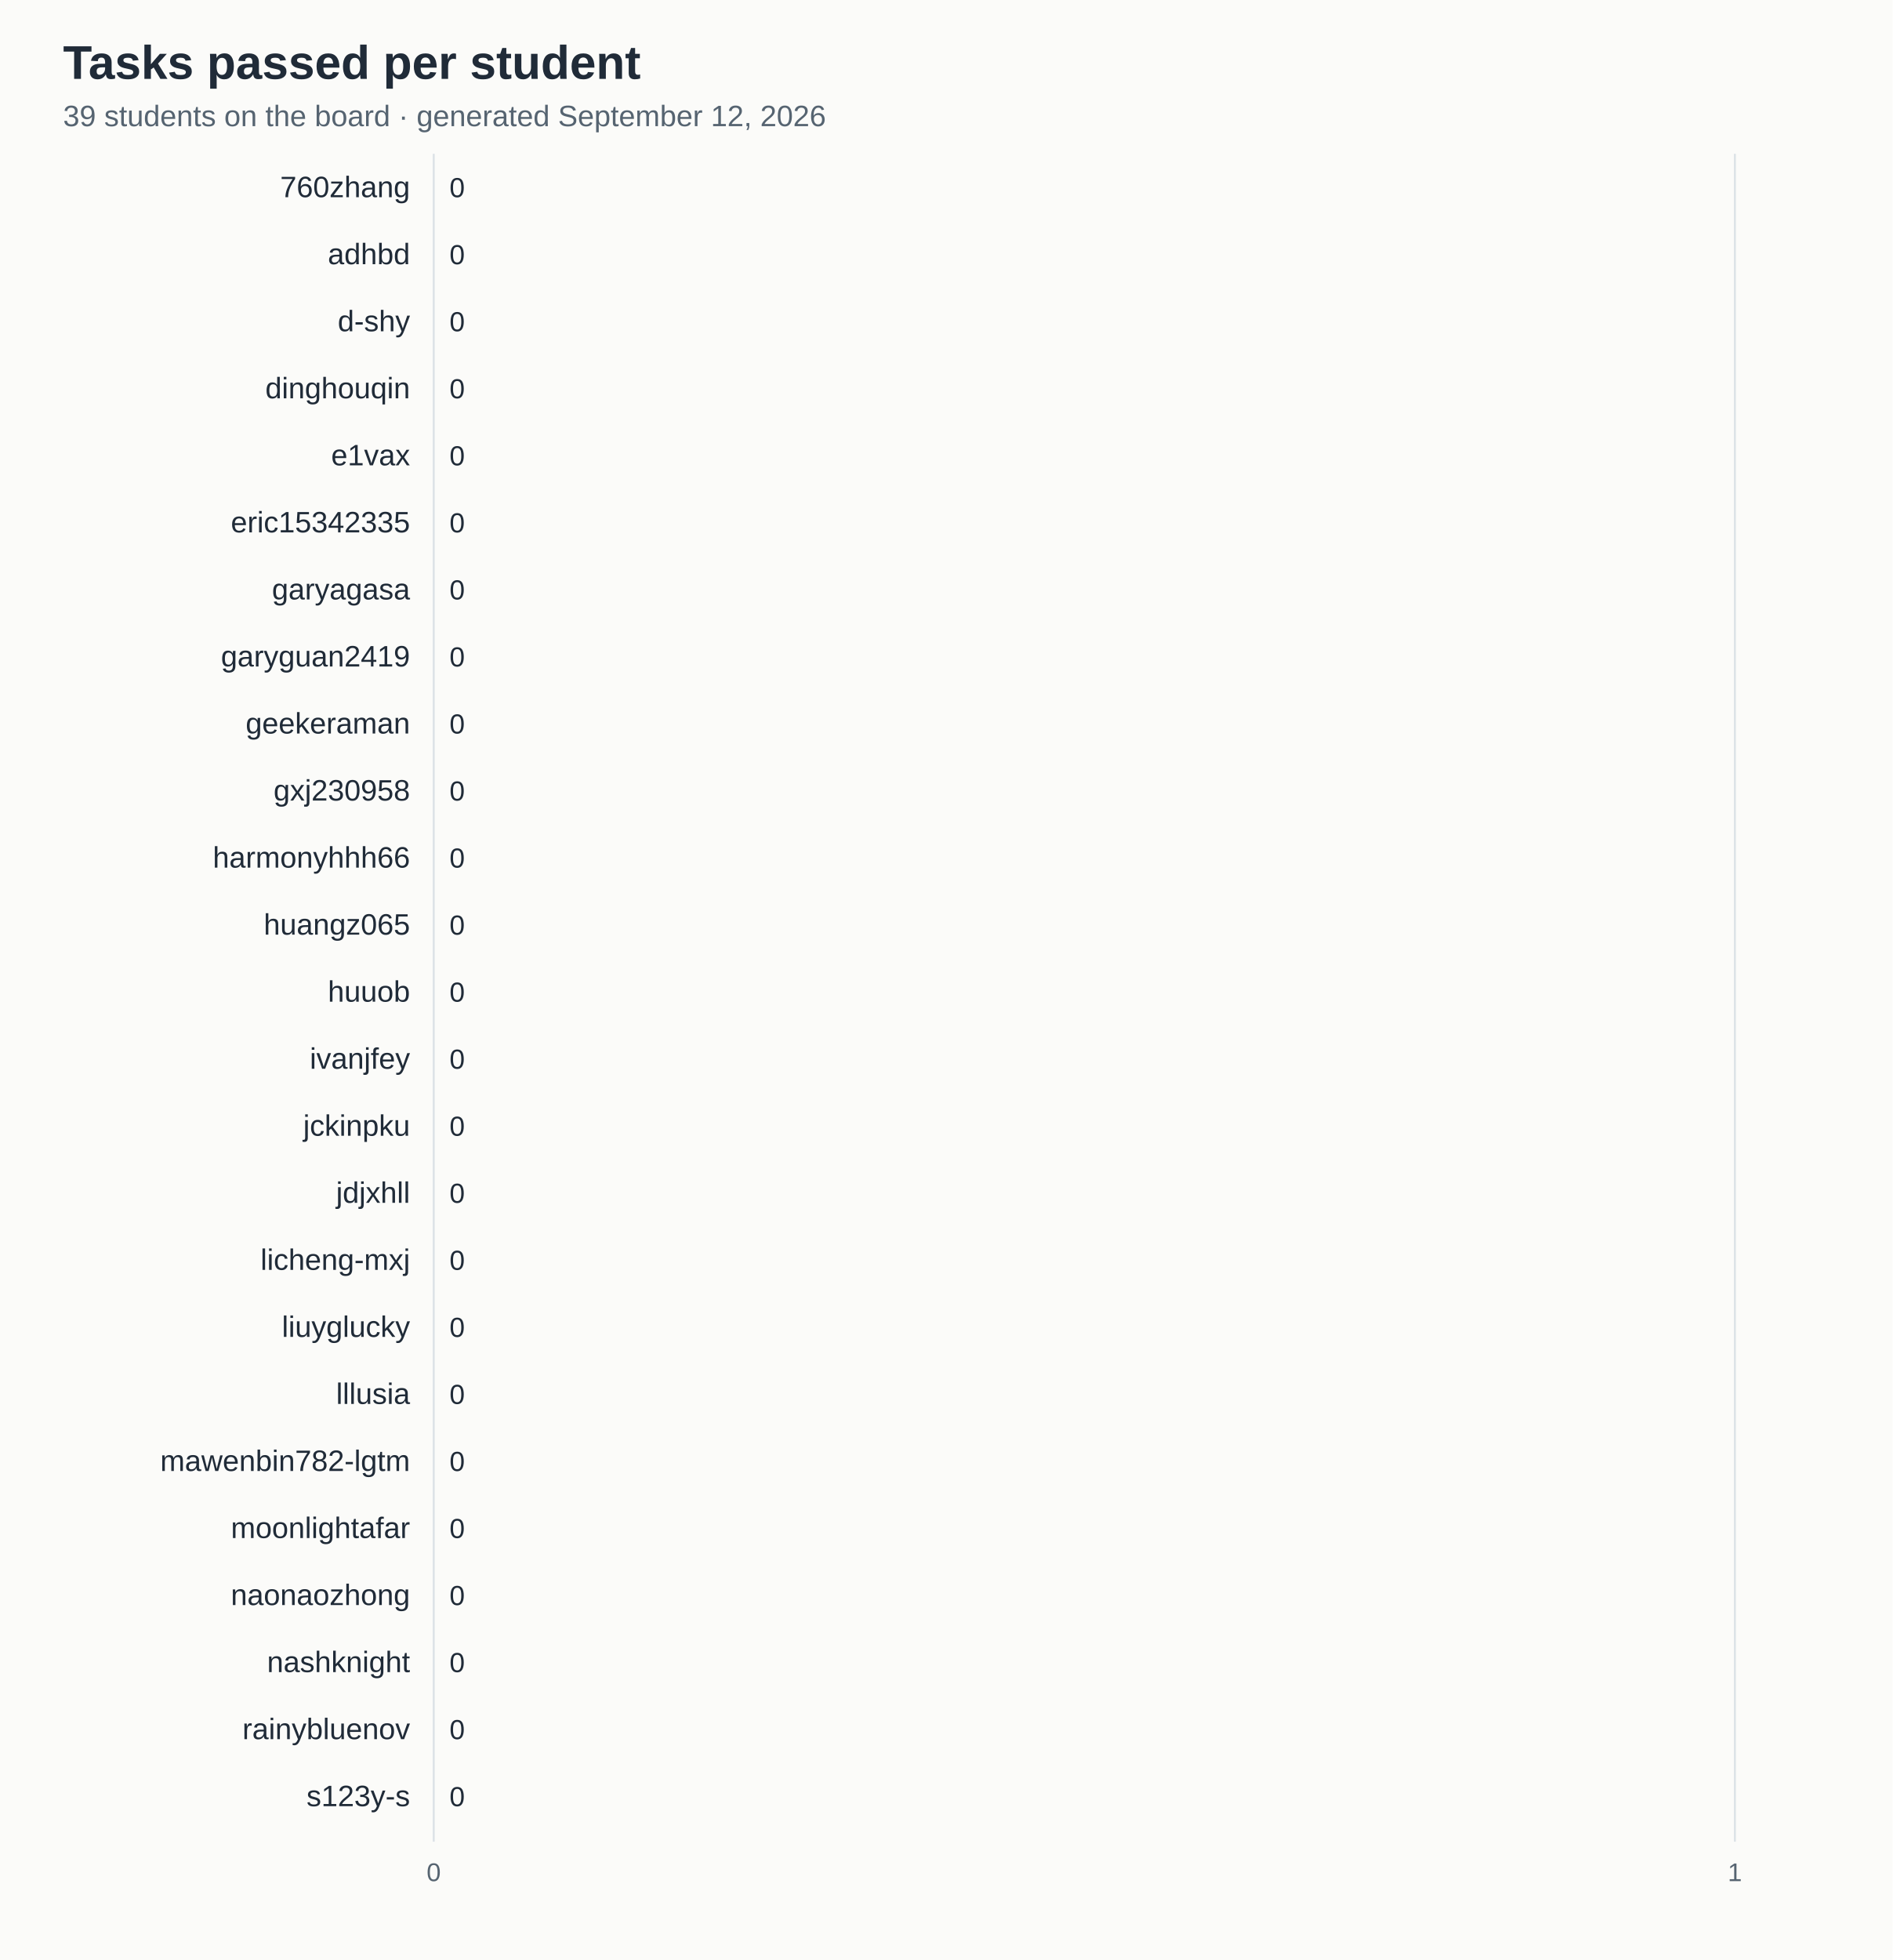
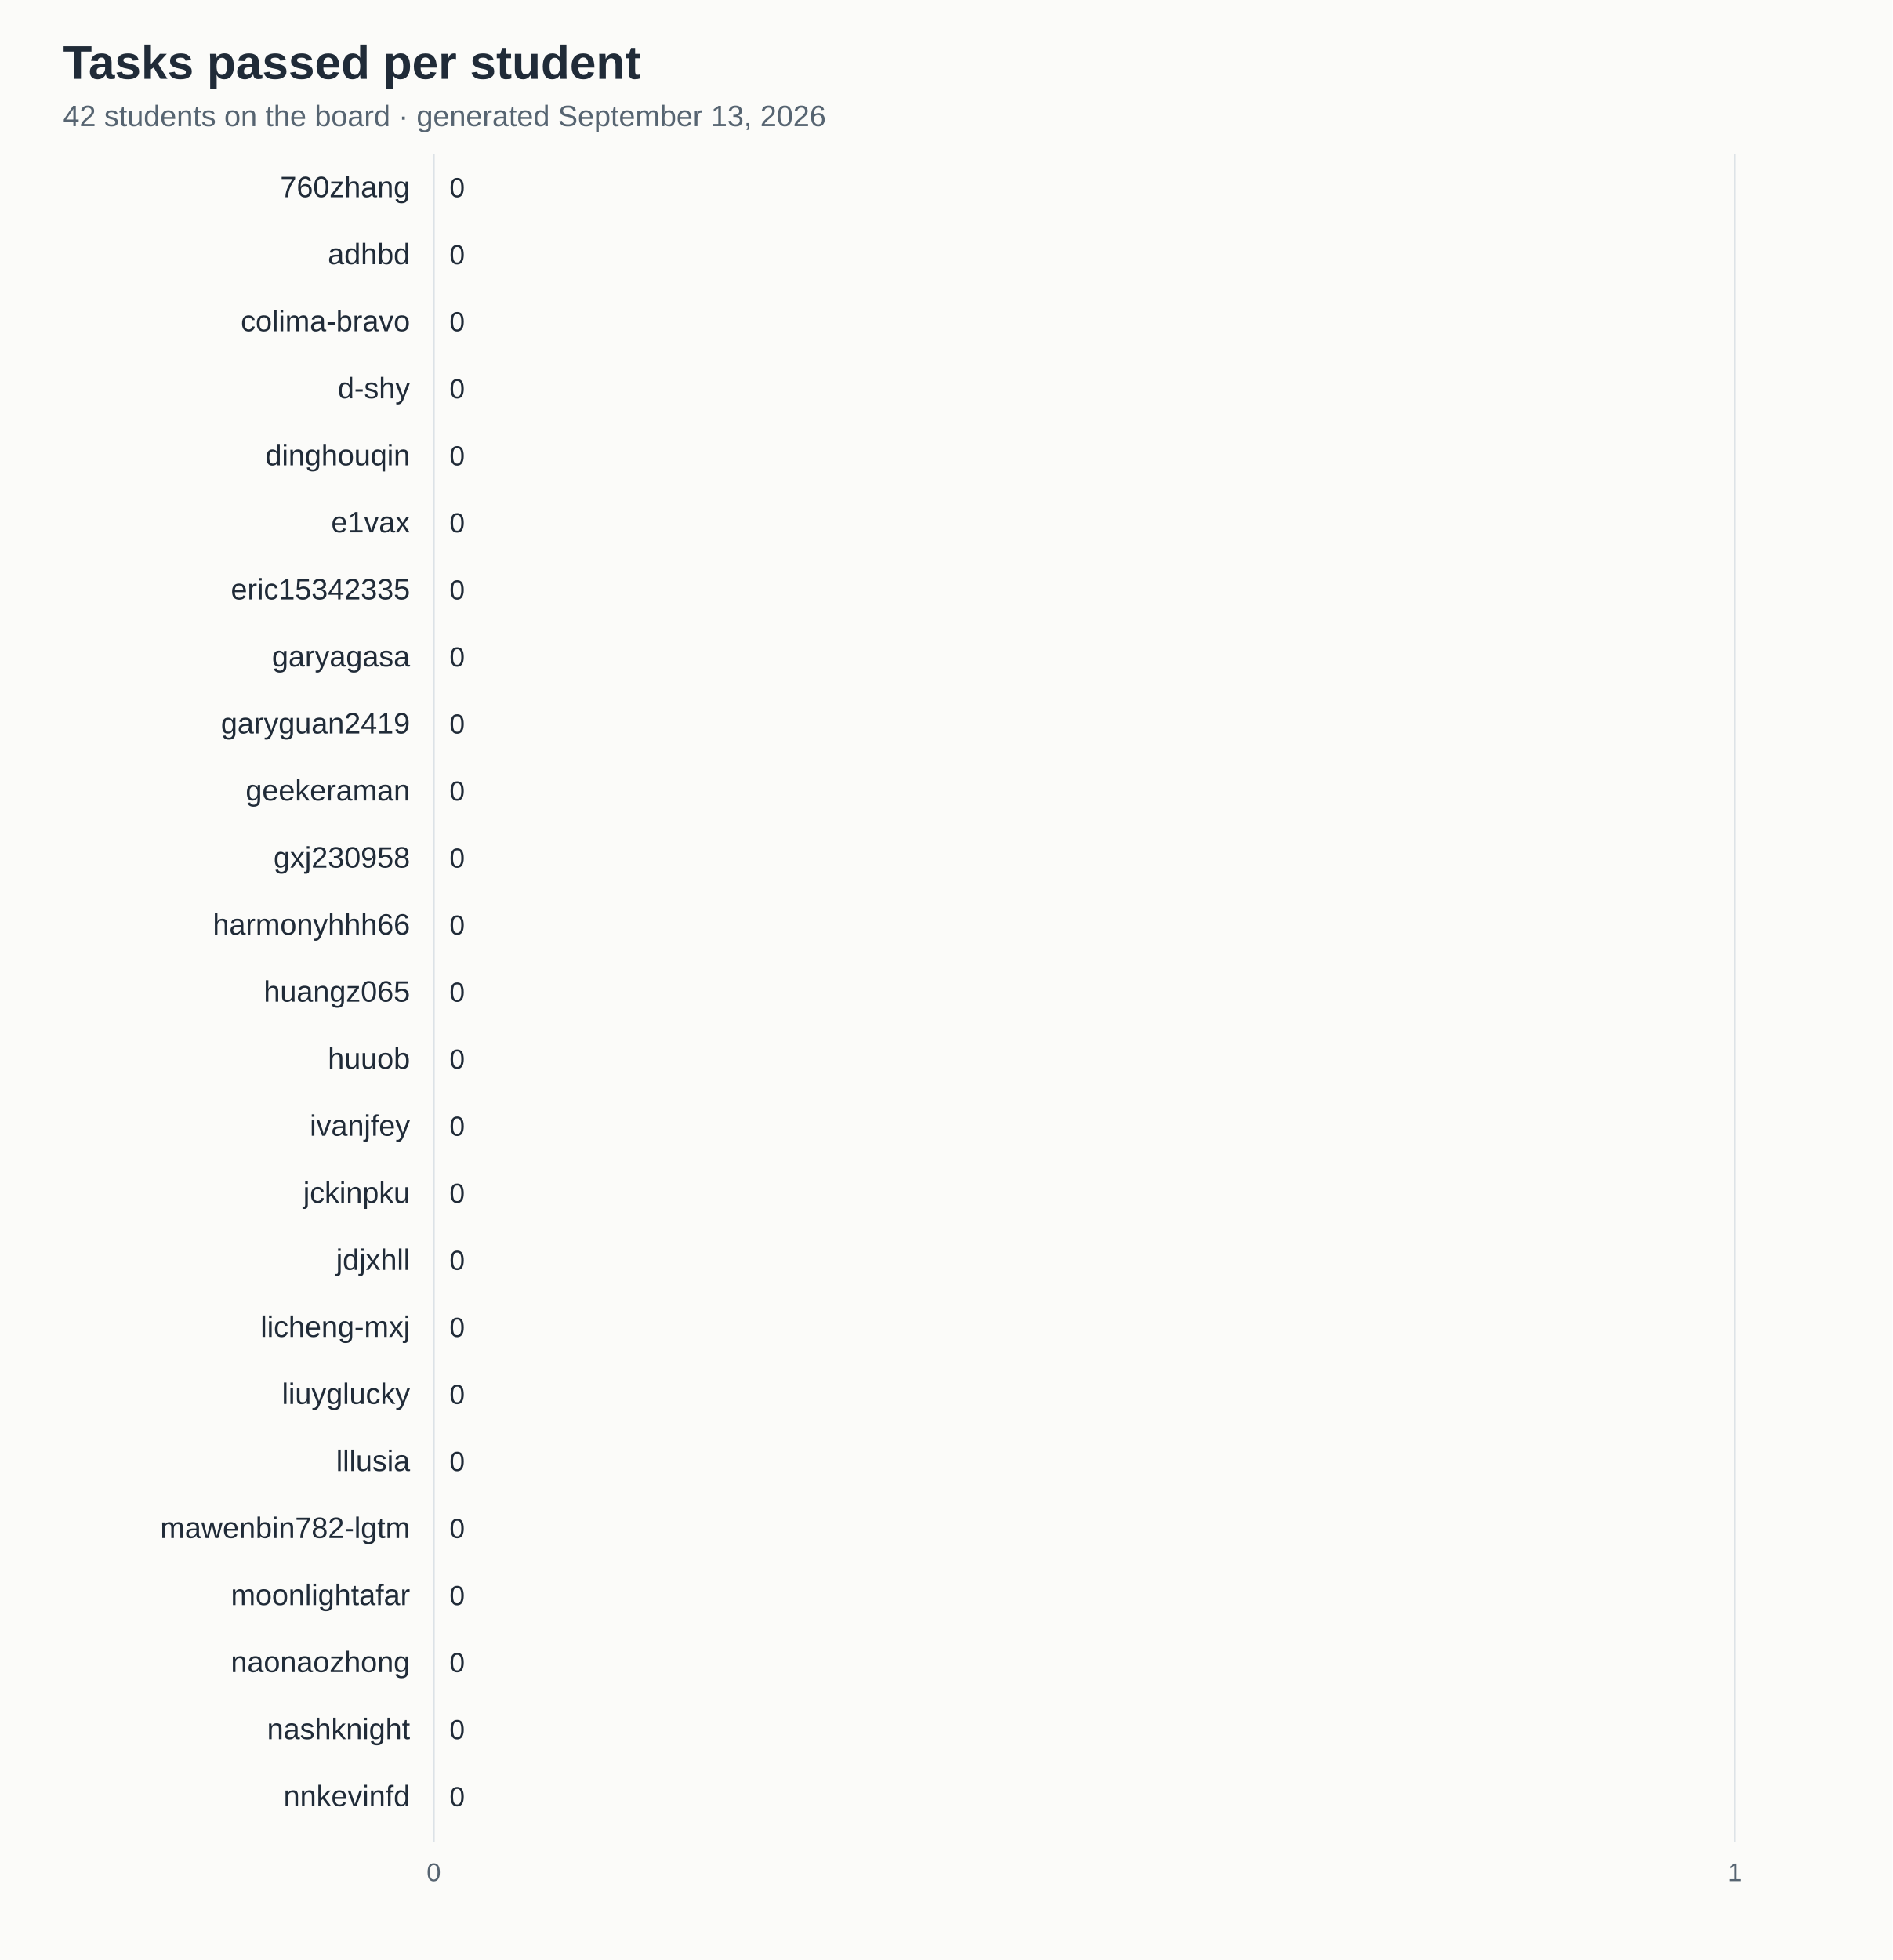
<svg xmlns="http://www.w3.org/2000/svg" width="960" height="994" viewBox="0 0 960 994" role="img" aria-labelledby="t" font-family="Arial, Helvetica Neue, PingFang SC, sans-serif">
  <rect width="960" height="994" fill="#fbfbf9" />
  <text x="32" y="40" font-size="24" font-weight="700" fill="#202b38">Tasks passed per student</text>
-   <text x="32" y="64" font-size="15" fill="#566471">39 students on the board · generated September 12, 2026</text>
+   <text x="32" y="64" font-size="15" fill="#566471">42 students on the board · generated September 13, 2026</text>
  <line x1="220.0" y1="78" x2="220.0" y2="934" stroke="#dce2e7" />
  <text x="220.0" y="954" font-size="13" fill="#566471" text-anchor="middle">0</text>
  <line x1="880.0" y1="78" x2="880.0" y2="934" stroke="#dce2e7" />
  <text x="880.0" y="954" font-size="13" fill="#566471" text-anchor="middle">1</text>
  <text x="208" y="100.0" font-size="15" fill="#202b38" text-anchor="end">760zhang</text>
  <text x="228.0" y="100.0" font-size="14" fill="#202b38">0</text>
  <text x="208" y="134.0" font-size="15" fill="#202b38" text-anchor="end">adhbd</text>
  <text x="228.0" y="134.0" font-size="14" fill="#202b38">0</text>
-   <text x="208" y="168.0" font-size="15" fill="#202b38" text-anchor="end">d-shy</text>
+   <text x="208" y="168.0" font-size="15" fill="#202b38" text-anchor="end">colima-bravo</text>
  <text x="228.0" y="168.0" font-size="14" fill="#202b38">0</text>
-   <text x="208" y="202.0" font-size="15" fill="#202b38" text-anchor="end">dinghouqin</text>
+   <text x="208" y="202.0" font-size="15" fill="#202b38" text-anchor="end">d-shy</text>
  <text x="228.0" y="202.0" font-size="14" fill="#202b38">0</text>
-   <text x="208" y="236.0" font-size="15" fill="#202b38" text-anchor="end">e1vax</text>
+   <text x="208" y="236.0" font-size="15" fill="#202b38" text-anchor="end">dinghouqin</text>
  <text x="228.0" y="236.0" font-size="14" fill="#202b38">0</text>
-   <text x="208" y="270.0" font-size="15" fill="#202b38" text-anchor="end">eric15342335</text>
+   <text x="208" y="270.0" font-size="15" fill="#202b38" text-anchor="end">e1vax</text>
  <text x="228.0" y="270.0" font-size="14" fill="#202b38">0</text>
-   <text x="208" y="304.0" font-size="15" fill="#202b38" text-anchor="end">garyagasa</text>
+   <text x="208" y="304.0" font-size="15" fill="#202b38" text-anchor="end">eric15342335</text>
  <text x="228.0" y="304.0" font-size="14" fill="#202b38">0</text>
-   <text x="208" y="338.0" font-size="15" fill="#202b38" text-anchor="end">garyguan2419</text>
+   <text x="208" y="338.0" font-size="15" fill="#202b38" text-anchor="end">garyagasa</text>
  <text x="228.0" y="338.0" font-size="14" fill="#202b38">0</text>
-   <text x="208" y="372.0" font-size="15" fill="#202b38" text-anchor="end">geekeraman</text>
+   <text x="208" y="372.0" font-size="15" fill="#202b38" text-anchor="end">garyguan2419</text>
  <text x="228.0" y="372.0" font-size="14" fill="#202b38">0</text>
-   <text x="208" y="406.0" font-size="15" fill="#202b38" text-anchor="end">gxj230958</text>
+   <text x="208" y="406.0" font-size="15" fill="#202b38" text-anchor="end">geekeraman</text>
  <text x="228.0" y="406.0" font-size="14" fill="#202b38">0</text>
-   <text x="208" y="440.0" font-size="15" fill="#202b38" text-anchor="end">harmonyhhh66</text>
+   <text x="208" y="440.0" font-size="15" fill="#202b38" text-anchor="end">gxj230958</text>
  <text x="228.0" y="440.0" font-size="14" fill="#202b38">0</text>
-   <text x="208" y="474.0" font-size="15" fill="#202b38" text-anchor="end">huangz065</text>
+   <text x="208" y="474.0" font-size="15" fill="#202b38" text-anchor="end">harmonyhhh66</text>
  <text x="228.0" y="474.0" font-size="14" fill="#202b38">0</text>
-   <text x="208" y="508.0" font-size="15" fill="#202b38" text-anchor="end">huuob</text>
+   <text x="208" y="508.0" font-size="15" fill="#202b38" text-anchor="end">huangz065</text>
  <text x="228.0" y="508.0" font-size="14" fill="#202b38">0</text>
-   <text x="208" y="542.0" font-size="15" fill="#202b38" text-anchor="end">ivanjfey</text>
+   <text x="208" y="542.0" font-size="15" fill="#202b38" text-anchor="end">huuob</text>
  <text x="228.0" y="542.0" font-size="14" fill="#202b38">0</text>
-   <text x="208" y="576.0" font-size="15" fill="#202b38" text-anchor="end">jckinpku</text>
+   <text x="208" y="576.0" font-size="15" fill="#202b38" text-anchor="end">ivanjfey</text>
  <text x="228.0" y="576.0" font-size="14" fill="#202b38">0</text>
-   <text x="208" y="610.0" font-size="15" fill="#202b38" text-anchor="end">jdjxhll</text>
+   <text x="208" y="610.0" font-size="15" fill="#202b38" text-anchor="end">jckinpku</text>
  <text x="228.0" y="610.0" font-size="14" fill="#202b38">0</text>
-   <text x="208" y="644.0" font-size="15" fill="#202b38" text-anchor="end">licheng-mxj</text>
+   <text x="208" y="644.0" font-size="15" fill="#202b38" text-anchor="end">jdjxhll</text>
  <text x="228.0" y="644.0" font-size="14" fill="#202b38">0</text>
-   <text x="208" y="678.0" font-size="15" fill="#202b38" text-anchor="end">liuyglucky</text>
+   <text x="208" y="678.0" font-size="15" fill="#202b38" text-anchor="end">licheng-mxj</text>
  <text x="228.0" y="678.0" font-size="14" fill="#202b38">0</text>
-   <text x="208" y="712.0" font-size="15" fill="#202b38" text-anchor="end">lllusia</text>
+   <text x="208" y="712.0" font-size="15" fill="#202b38" text-anchor="end">liuyglucky</text>
  <text x="228.0" y="712.0" font-size="14" fill="#202b38">0</text>
-   <text x="208" y="746.0" font-size="15" fill="#202b38" text-anchor="end">mawenbin782-lgtm</text>
+   <text x="208" y="746.0" font-size="15" fill="#202b38" text-anchor="end">lllusia</text>
  <text x="228.0" y="746.0" font-size="14" fill="#202b38">0</text>
-   <text x="208" y="780.0" font-size="15" fill="#202b38" text-anchor="end">moonlightafar</text>
+   <text x="208" y="780.0" font-size="15" fill="#202b38" text-anchor="end">mawenbin782-lgtm</text>
  <text x="228.0" y="780.0" font-size="14" fill="#202b38">0</text>
-   <text x="208" y="814.0" font-size="15" fill="#202b38" text-anchor="end">naonaozhong</text>
+   <text x="208" y="814.0" font-size="15" fill="#202b38" text-anchor="end">moonlightafar</text>
  <text x="228.0" y="814.0" font-size="14" fill="#202b38">0</text>
-   <text x="208" y="848.0" font-size="15" fill="#202b38" text-anchor="end">nashknight</text>
+   <text x="208" y="848.0" font-size="15" fill="#202b38" text-anchor="end">naonaozhong</text>
  <text x="228.0" y="848.0" font-size="14" fill="#202b38">0</text>
-   <text x="208" y="882.0" font-size="15" fill="#202b38" text-anchor="end">rainybluenov</text>
+   <text x="208" y="882.0" font-size="15" fill="#202b38" text-anchor="end">nashknight</text>
  <text x="228.0" y="882.0" font-size="14" fill="#202b38">0</text>
-   <text x="208" y="916.0" font-size="15" fill="#202b38" text-anchor="end">s123y-s</text>
+   <text x="208" y="916.0" font-size="15" fill="#202b38" text-anchor="end">nnkevinfd</text>
  <text x="228.0" y="916.0" font-size="14" fill="#202b38">0</text>
</svg>
